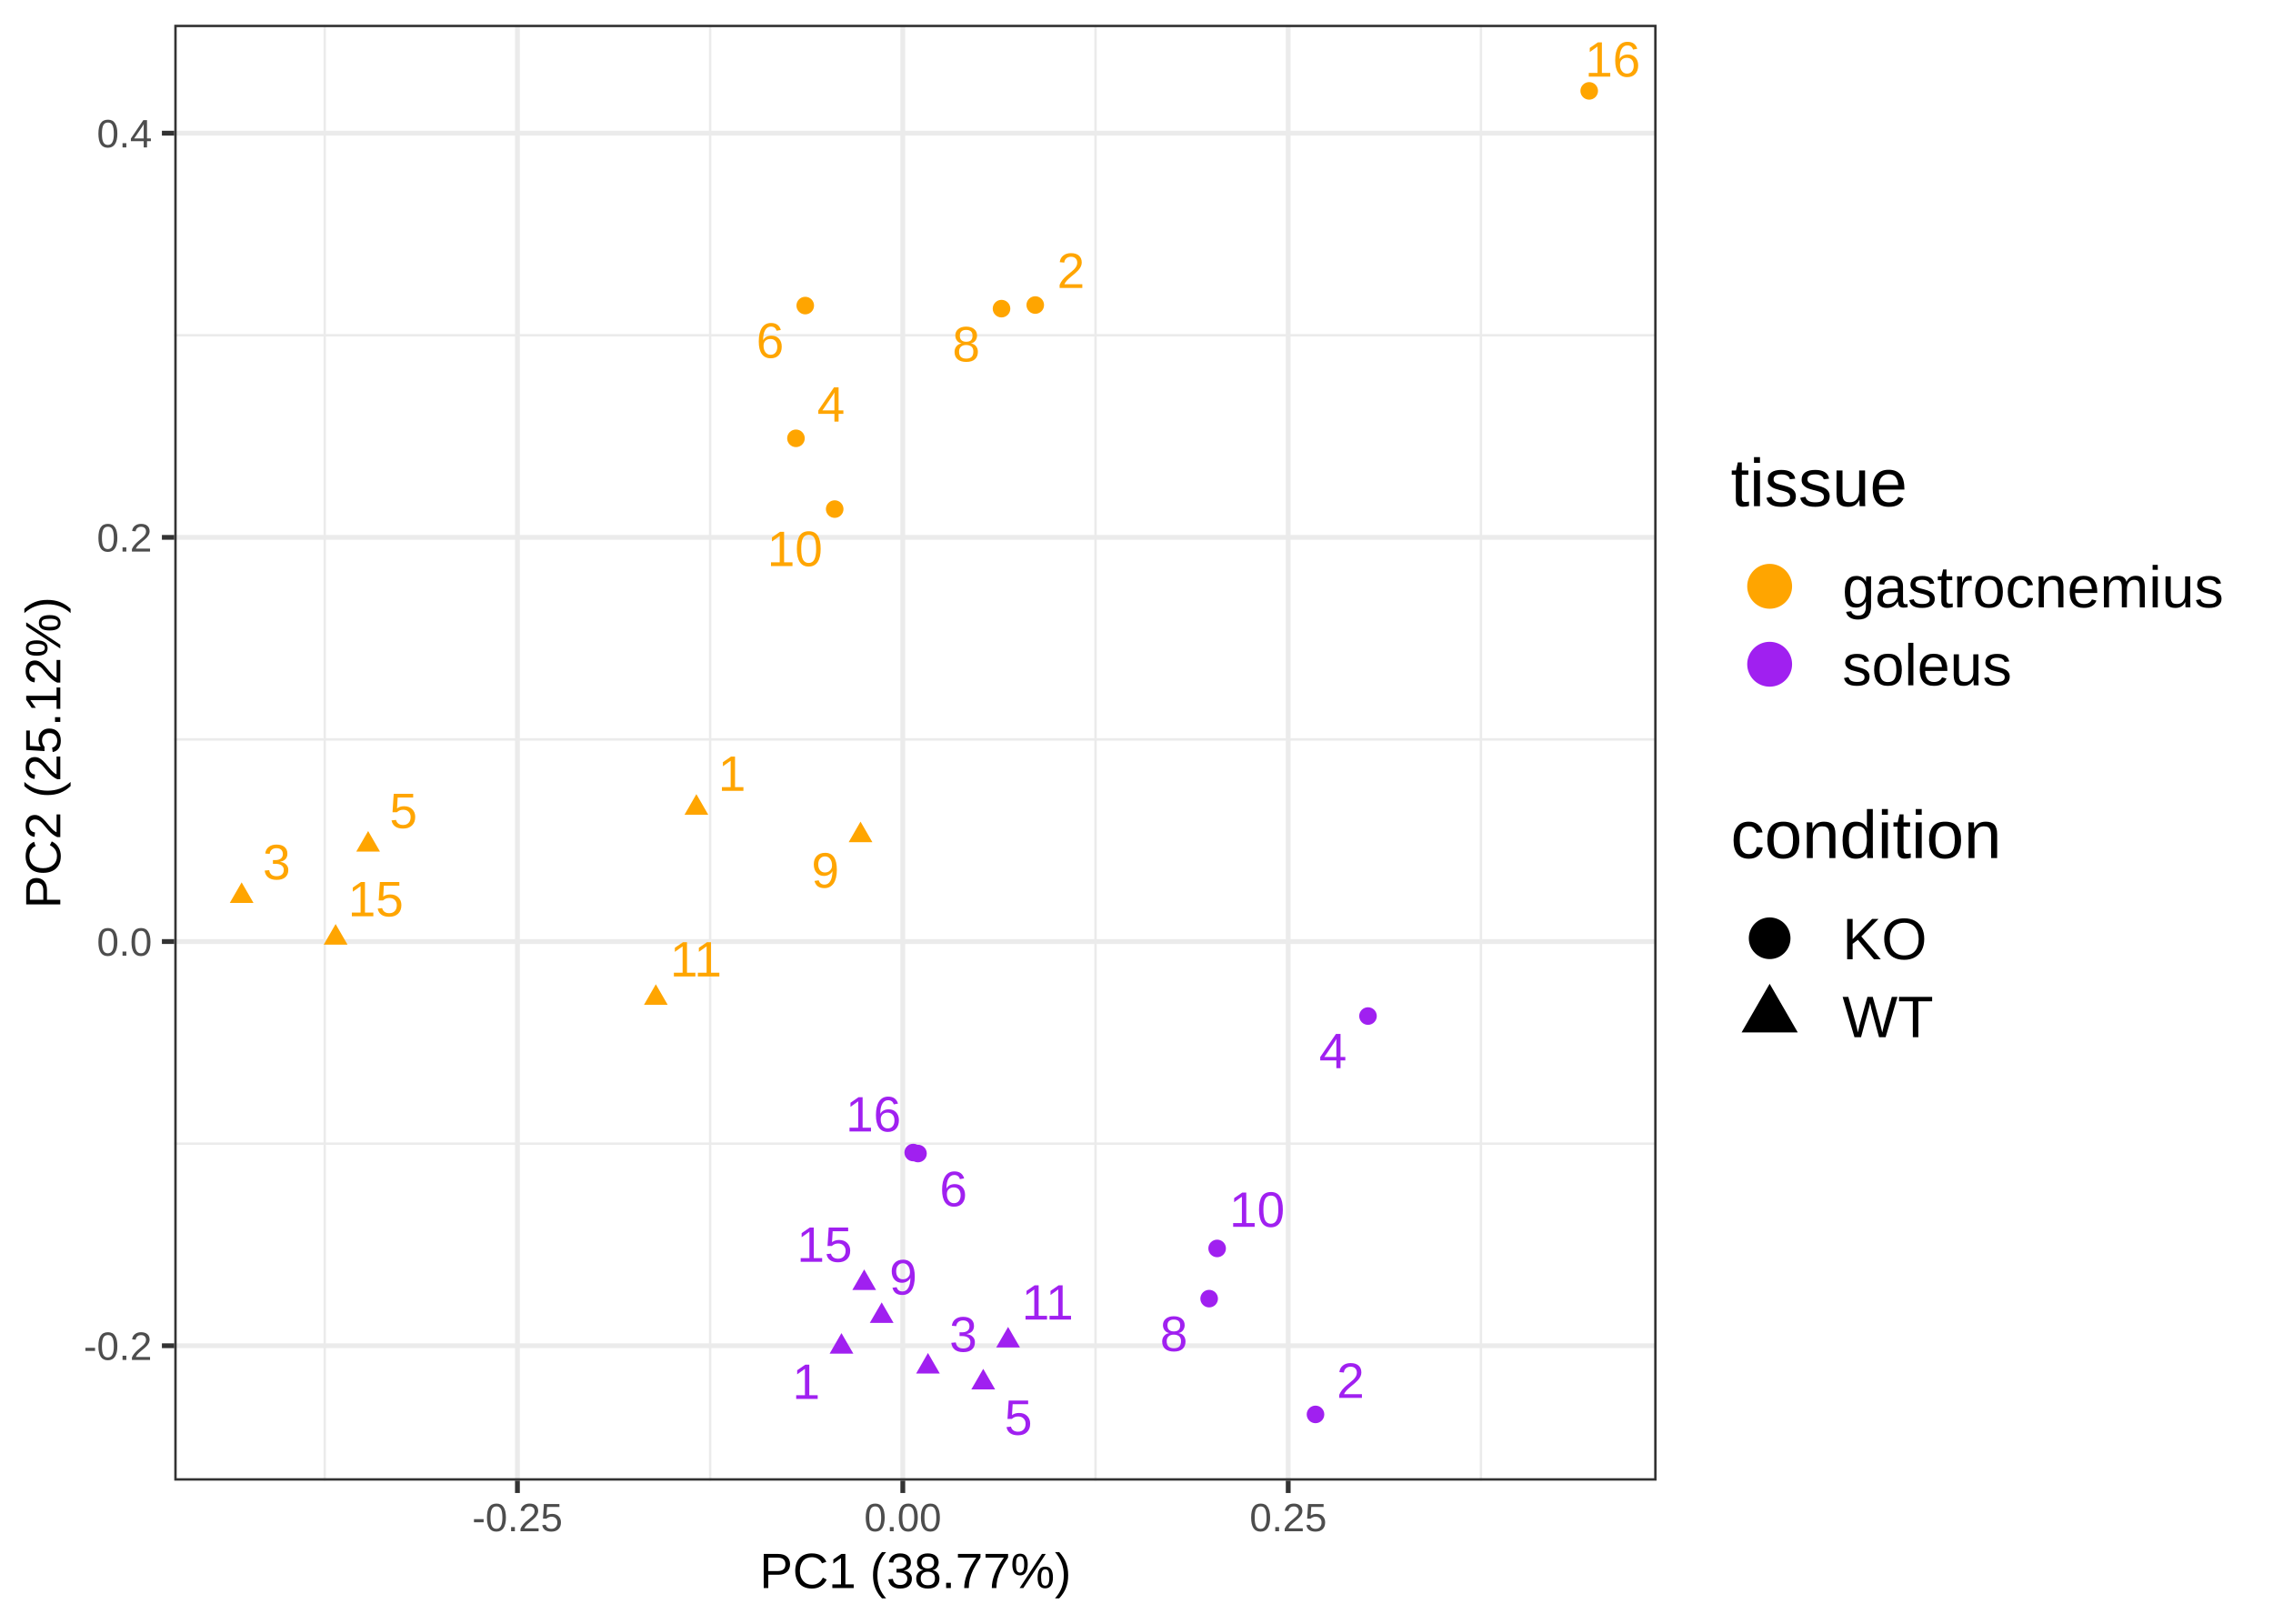
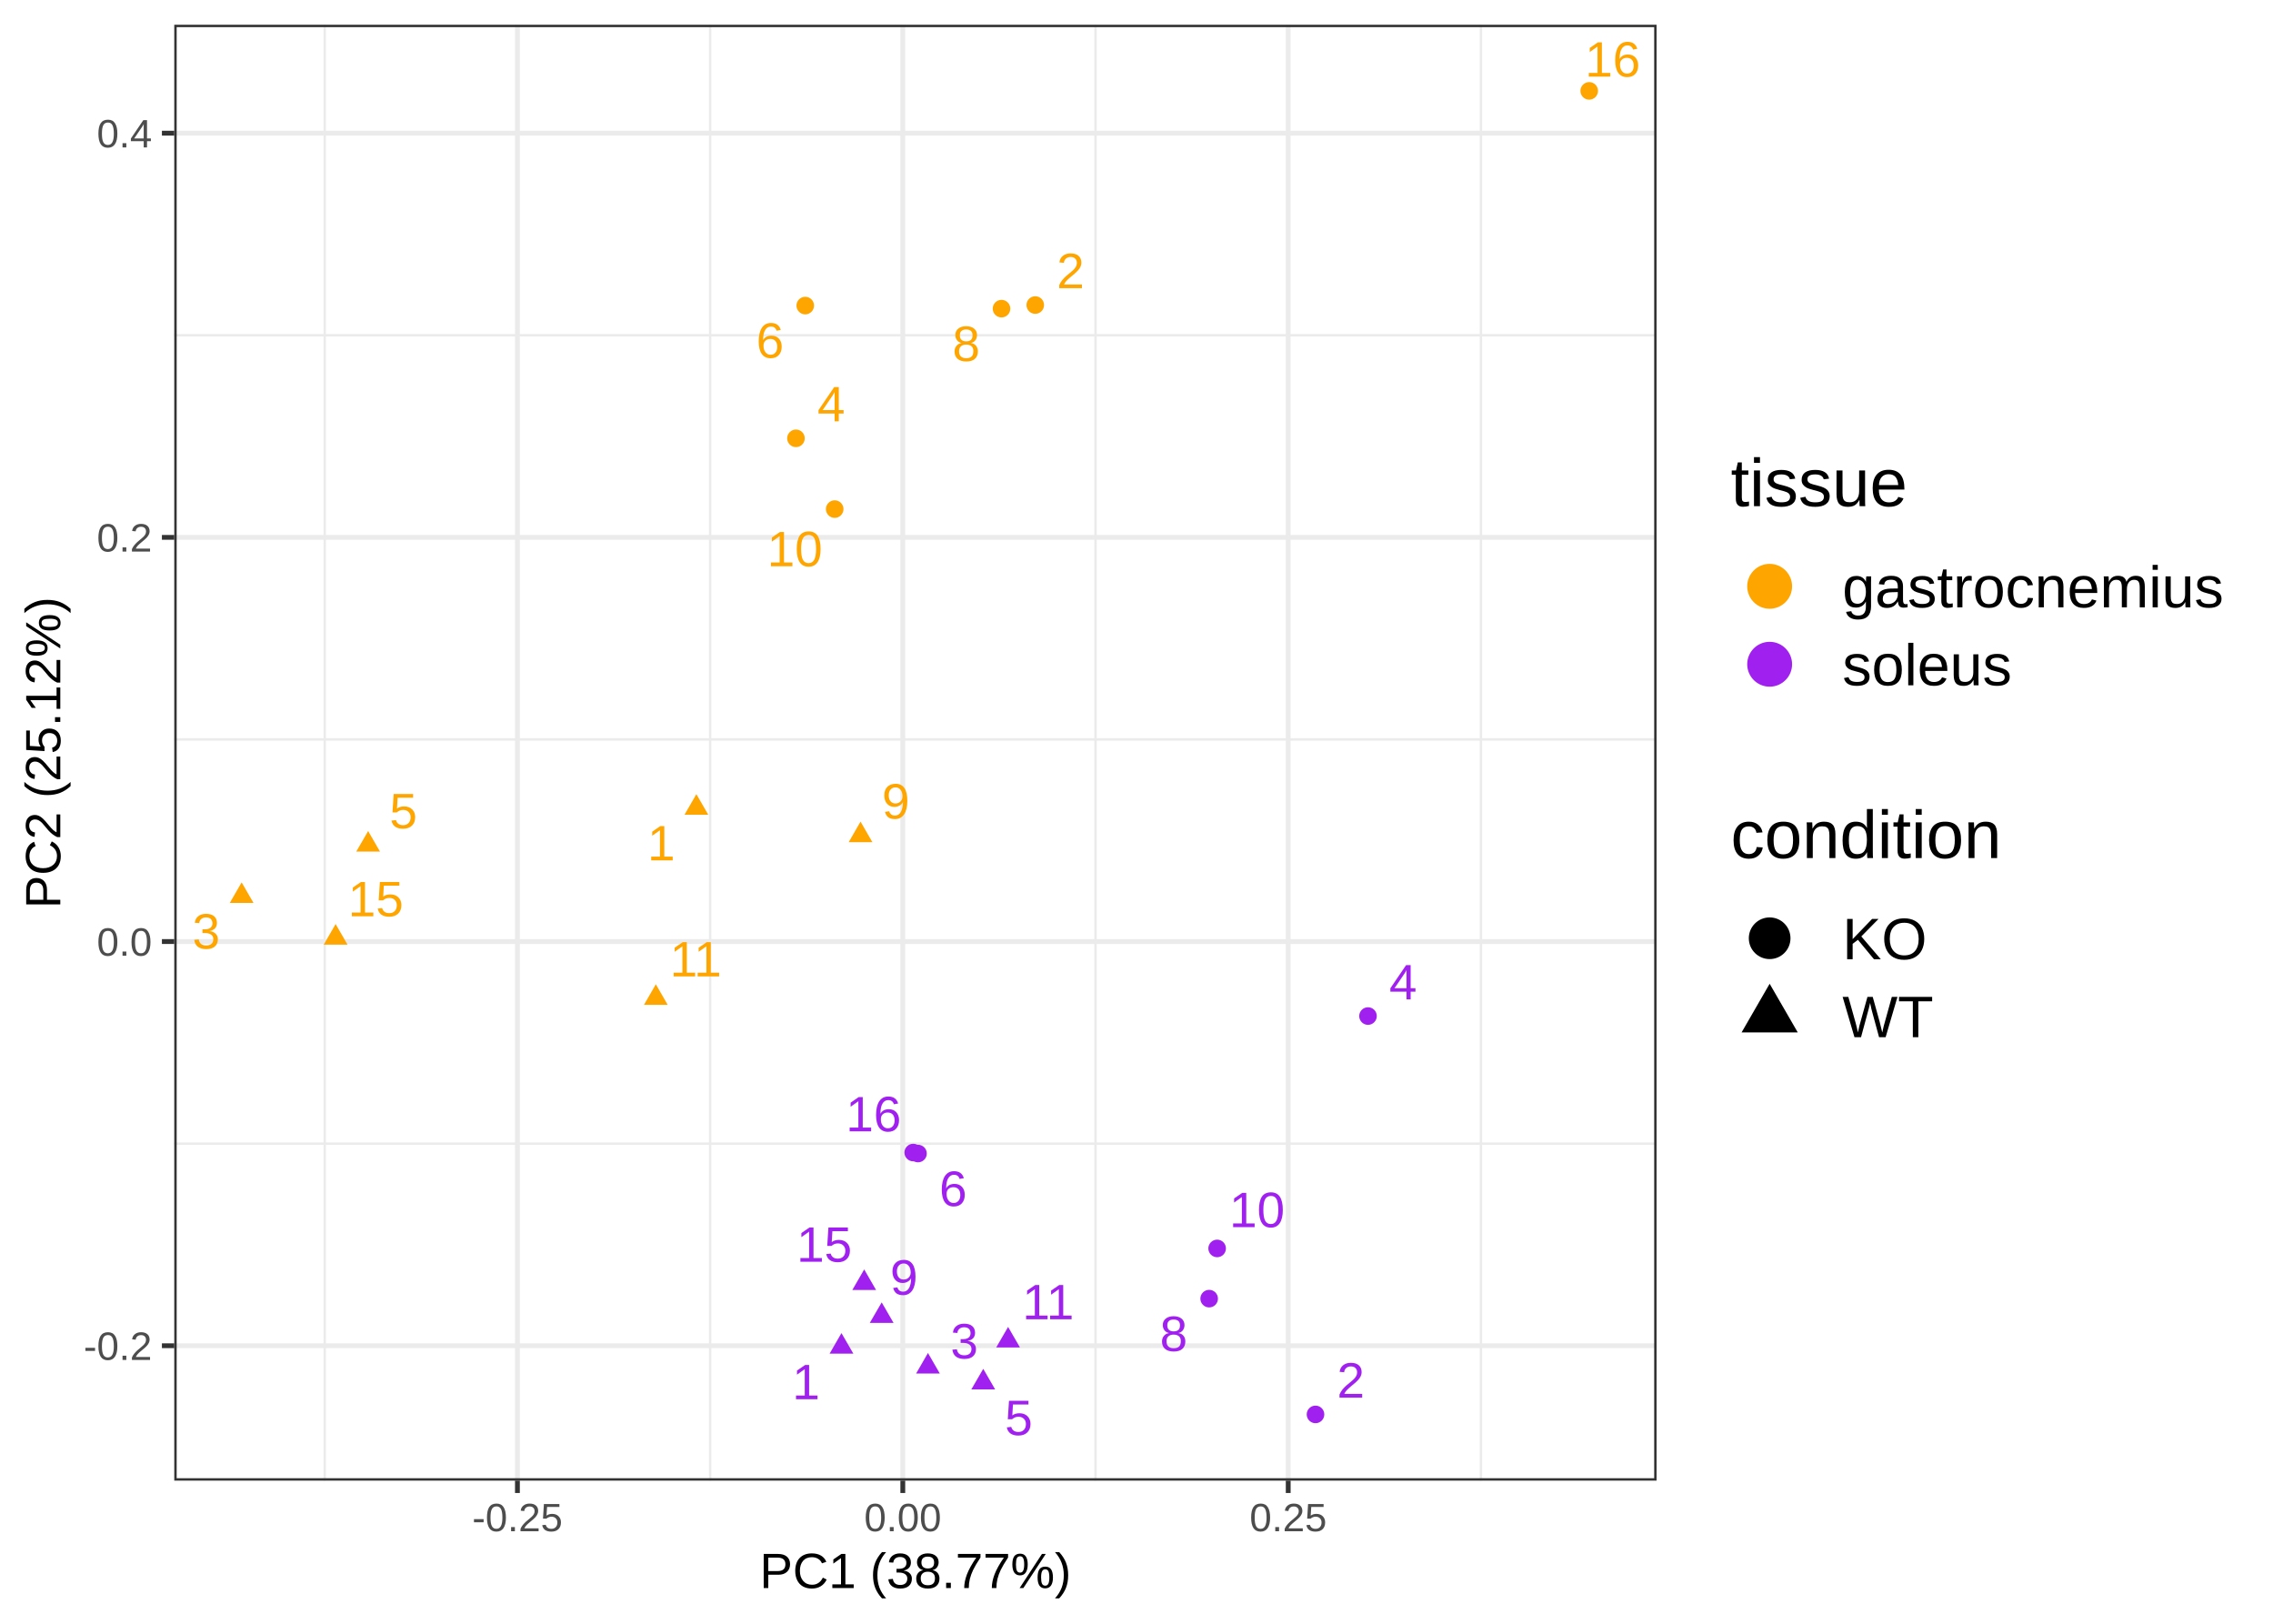
<svg xmlns="http://www.w3.org/2000/svg" class="svglite" width="504.00pt" height="360.00pt" viewBox="0 0 504.00 360.00">
  <defs>
    <style type="text/css">
    .svglite line, .svglite polyline, .svglite polygon, .svglite path, .svglite rect, .svglite circle {
      fill: none;
      stroke: #000000;
      stroke-linecap: round;
      stroke-linejoin: round;
      stroke-miterlimit: 10.00;
    }
    .svglite text {
      white-space: pre;
    }
  </style>
  </defs>
  <rect width="100%" height="100%" style="stroke: none; fill: #FFFFFF;" />
  <defs>
    <clipPath id="cpMC4wMHw1MDQuMDB8MC4wMHwzNjAuMDA=">
      <rect x="0.00" y="0.00" width="504.00" height="360.00" />
    </clipPath>
  </defs>
  <g clip-path="url(#cpMC4wMHw1MDQuMDB8MC4wMHwzNjAuMDA=)">
    <rect x="0" y="0.00" width="504.00" height="360.00" style="stroke-width: 1.07; stroke: #FFFFFF; fill: #FFFFFF;" />
  </g>
  <defs>
    <clipPath id="cpMzguNjR8MzY3LjMyfDUuNDh8MzI4LjI3">
      <rect x="38.64" y="5.48" width="328.68" height="322.79" />
    </clipPath>
  </defs>
  <g clip-path="url(#cpMzguNjR8MzY3LjMyfDUuNDh8MzI4LjI3)">
    <rect x="38.64" y="5.48" width="328.68" height="322.79" style="stroke-width: 1.07; stroke: none; fill: #FFFFFF;" />
    <polyline points="38.64,253.55 367.32,253.55 " style="stroke-width: 0.53; stroke: #EBEBEB; stroke-linecap: butt;" />
    <polyline points="38.64,163.94 367.32,163.94 " style="stroke-width: 0.53; stroke: #EBEBEB; stroke-linecap: butt;" />
    <polyline points="38.64,74.33 367.32,74.33 " style="stroke-width: 0.53; stroke: #EBEBEB; stroke-linecap: butt;" />
    <polyline points="72.00,328.27 72.00,5.48 " style="stroke-width: 0.53; stroke: #EBEBEB; stroke-linecap: butt;" />
    <polyline points="157.46,328.27 157.46,5.48 " style="stroke-width: 0.53; stroke: #EBEBEB; stroke-linecap: butt;" />
    <polyline points="242.91,328.27 242.91,5.48 " style="stroke-width: 0.53; stroke: #EBEBEB; stroke-linecap: butt;" />
    <polyline points="328.37,328.27 328.37,5.48 " style="stroke-width: 0.53; stroke: #EBEBEB; stroke-linecap: butt;" />
    <polyline points="38.64,298.36 367.32,298.36 " style="stroke-width: 1.07; stroke: #EBEBEB; stroke-linecap: butt;" />
    <polyline points="38.64,208.75 367.32,208.75 " style="stroke-width: 1.07; stroke: #EBEBEB; stroke-linecap: butt;" />
    <polyline points="38.64,119.14 367.32,119.14 " style="stroke-width: 1.07; stroke: #EBEBEB; stroke-linecap: butt;" />
    <polyline points="38.64,29.53 367.32,29.53 " style="stroke-width: 1.07; stroke: #EBEBEB; stroke-linecap: butt;" />
    <polyline points="114.73,328.27 114.73,5.48 " style="stroke-width: 1.07; stroke: #EBEBEB; stroke-linecap: butt;" />
    <polyline points="200.18,328.27 200.18,5.48 " style="stroke-width: 1.07; stroke: #EBEBEB; stroke-linecap: butt;" />
    <polyline points="285.64,328.27 285.64,5.48 " style="stroke-width: 1.07; stroke: #EBEBEB; stroke-linecap: butt;" />
    <polygon points="154.41,176.07 157.04,180.63 151.78,180.63 " style="stroke-width: 0.71; stroke: none; fill: #FFA500;" />
    <polygon points="53.58,195.63 56.21,200.19 50.95,200.19 " style="stroke-width: 0.71; stroke: none; fill: #FFA500;" />
    <polygon points="81.63,184.25 84.26,188.81 78.99,188.81 " style="stroke-width: 0.71; stroke: none; fill: #FFA500;" />
    <polygon points="190.81,182.16 193.44,186.72 188.18,186.72 " style="stroke-width: 0.71; stroke: none; fill: #FFA500;" />
    <polygon points="145.42,218.22 148.05,222.78 142.79,222.78 " style="stroke-width: 0.71; stroke: none; fill: #FFA500;" />
    <polygon points="74.42,204.87 77.05,209.43 71.78,209.43 " style="stroke-width: 0.71; stroke: none; fill: #FFA500;" />
    <circle cx="229.55" cy="67.63" r="1.95" style="stroke-width: 0.71; stroke: none; fill: #FFA500;" />
    <circle cx="176.49" cy="97.18" r="1.95" style="stroke-width: 0.71; stroke: none; fill: #FFA500;" />
    <circle cx="178.55" cy="67.75" r="1.95" style="stroke-width: 0.71; stroke: none; fill: #FFA500;" />
    <circle cx="222.07" cy="68.43" r="1.95" style="stroke-width: 0.71; stroke: none; fill: #FFA500;" />
    <circle cx="185.08" cy="112.87" r="1.95" style="stroke-width: 0.71; stroke: none; fill: #FFA500;" />
    <circle cx="352.38" cy="20.15" r="1.95" style="stroke-width: 0.71; stroke: none; fill: #FFA500;" />
    <polygon points="186.58,295.56 189.22,300.12 183.95,300.12 " style="stroke-width: 0.71; stroke: none; fill: #A020F0;" />
    <polygon points="205.76,299.97 208.39,304.53 203.13,304.53 " style="stroke-width: 0.71; stroke: none; fill: #A020F0;" />
    <polygon points="218.02,303.48 220.65,308.04 215.38,308.04 " style="stroke-width: 0.71; stroke: none; fill: #A020F0;" />
    <polygon points="195.50,288.75 198.13,293.30 192.86,293.30 " style="stroke-width: 0.71; stroke: none; fill: #A020F0;" />
    <polygon points="223.53,294.19 226.16,298.75 220.89,298.75 " style="stroke-width: 0.71; stroke: none; fill: #A020F0;" />
    <polygon points="191.62,281.44 194.25,286.00 188.99,286.00 " style="stroke-width: 0.71; stroke: none; fill: #A020F0;" />
    <circle cx="291.69" cy="313.59" r="1.95" style="stroke-width: 0.71; stroke: none; fill: #A020F0;" />
    <circle cx="303.33" cy="225.27" r="1.95" style="stroke-width: 0.71; stroke: none; fill: #A020F0;" />
    <circle cx="203.55" cy="255.75" r="1.95" style="stroke-width: 0.71; stroke: none; fill: #A020F0;" />
    <circle cx="268.11" cy="287.92" r="1.95" style="stroke-width: 0.71; stroke: none; fill: #A020F0;" />
    <circle cx="269.88" cy="276.79" r="1.95" style="stroke-width: 0.71; stroke: none; fill: #A020F0;" />
    <circle cx="202.49" cy="255.53" r="1.95" style="stroke-width: 0.71; stroke: none; fill: #A020F0;" />
-     <text x="162.30" y="175.34" text-anchor="middle" style="font-size: 11.04px;fill: #FFA500; font-family: &quot;Arial&quot;;" textLength="6.13px" lengthAdjust="spacingAndGlyphs">1</text>
-     <text x="61.34" y="194.97" text-anchor="middle" style="font-size: 11.04px;fill: #FFA500; font-family: &quot;Arial&quot;;" textLength="6.13px" lengthAdjust="spacingAndGlyphs">3</text>
-     <text x="89.45" y="183.59" text-anchor="middle" style="font-size: 11.04px;fill: #FFA500; font-family: &quot;Arial&quot;;" textLength="6.13px" lengthAdjust="spacingAndGlyphs">5</text>
-     <text x="183.00" y="196.80" text-anchor="middle" style="font-size: 11.04px;fill: #FFA500; font-family: &quot;Arial&quot;;" textLength="6.13px" lengthAdjust="spacingAndGlyphs">9</text>
-     <text x="154.31" y="216.49" text-anchor="middle" style="font-size: 11.04px;fill: #FFA500; font-family: &quot;Arial&quot;;" textLength="12.27px" lengthAdjust="spacingAndGlyphs">11</text>
-     <text x="83.31" y="203.15" text-anchor="middle" style="font-size: 11.04px;fill: #FFA500; font-family: &quot;Arial&quot;;" textLength="12.27px" lengthAdjust="spacingAndGlyphs">15</text>
-     <text x="237.46" y="63.84" text-anchor="middle" style="font-size: 11.04px;fill: #FFA500; font-family: &quot;Arial&quot;;" textLength="6.13px" lengthAdjust="spacingAndGlyphs">2</text>
-     <text x="184.26" y="93.48" text-anchor="middle" style="font-size: 11.04px;fill: #FFA500; font-family: &quot;Arial&quot;;" textLength="6.13px" lengthAdjust="spacingAndGlyphs">4</text>
-     <text x="170.75" y="79.33" text-anchor="middle" style="font-size: 11.04px;fill: #FFA500; font-family: &quot;Arial&quot;;" textLength="6.13px" lengthAdjust="spacingAndGlyphs">6</text>
-     <text x="214.24" y="80.13" text-anchor="middle" style="font-size: 11.04px;fill: #FFA500; font-family: &quot;Arial&quot;;" textLength="6.13px" lengthAdjust="spacingAndGlyphs">8</text>
-     <text x="176.25" y="125.50" text-anchor="middle" style="font-size: 11.04px;fill: #FFA500; font-family: &quot;Arial&quot;;" textLength="12.27px" lengthAdjust="spacingAndGlyphs">10</text>
+     <text x="146.62" y="190.75" text-anchor="middle" style="font-size: 11.04px;fill: #FFA500; font-family: &quot;Arial&quot;;" textLength="6.13px" lengthAdjust="spacingAndGlyphs">1</text>
+     <text x="45.72" y="210.32" text-anchor="middle" style="font-size: 11.04px;fill: #FFA500; font-family: &quot;Arial&quot;;" textLength="6.13px" lengthAdjust="spacingAndGlyphs">3</text>
+     <text x="89.44" y="183.63" text-anchor="middle" style="font-size: 11.04px;fill: #FFA500; font-family: &quot;Arial&quot;;" textLength="6.13px" lengthAdjust="spacingAndGlyphs">5</text>
+     <text x="198.63" y="181.49" text-anchor="middle" style="font-size: 11.04px;fill: #FFA500; font-family: &quot;Arial&quot;;" textLength="6.13px" lengthAdjust="spacingAndGlyphs">9</text>
+     <text x="154.26" y="216.48" text-anchor="middle" style="font-size: 11.04px;fill: #FFA500; font-family: &quot;Arial&quot;;" textLength="12.27px" lengthAdjust="spacingAndGlyphs">11</text>
+     <text x="83.31" y="203.14" text-anchor="middle" style="font-size: 11.04px;fill: #FFA500; font-family: &quot;Arial&quot;;" textLength="12.27px" lengthAdjust="spacingAndGlyphs">15</text>
+     <text x="237.38" y="63.90" text-anchor="middle" style="font-size: 11.04px;fill: #FFA500; font-family: &quot;Arial&quot;;" textLength="6.13px" lengthAdjust="spacingAndGlyphs">2</text>
+     <text x="184.31" y="93.41" text-anchor="middle" style="font-size: 11.04px;fill: #FFA500; font-family: &quot;Arial&quot;;" textLength="6.13px" lengthAdjust="spacingAndGlyphs">4</text>
+     <text x="170.74" y="79.32" text-anchor="middle" style="font-size: 11.04px;fill: #FFA500; font-family: &quot;Arial&quot;;" textLength="6.13px" lengthAdjust="spacingAndGlyphs">6</text>
+     <text x="214.24" y="80.04" text-anchor="middle" style="font-size: 11.04px;fill: #FFA500; font-family: &quot;Arial&quot;;" textLength="6.13px" lengthAdjust="spacingAndGlyphs">8</text>
+     <text x="176.23" y="125.54" text-anchor="middle" style="font-size: 11.04px;fill: #FFA500; font-family: &quot;Arial&quot;;" textLength="12.27px" lengthAdjust="spacingAndGlyphs">10</text>
    <text x="357.58" y="16.99" text-anchor="middle" style="font-size: 11.04px;fill: #FFA500; font-family: &quot;Arial&quot;;" textLength="12.27px" lengthAdjust="spacingAndGlyphs">16</text>
-     <text x="178.77" y="310.16" text-anchor="middle" style="font-size: 11.04px;fill: #A020F0; font-family: &quot;Arial&quot;;" textLength="6.13px" lengthAdjust="spacingAndGlyphs">1</text>
-     <text x="213.58" y="299.67" text-anchor="middle" style="font-size: 11.04px;fill: #A020F0; font-family: &quot;Arial&quot;;" textLength="6.13px" lengthAdjust="spacingAndGlyphs">3</text>
-     <text x="225.81" y="318.11" text-anchor="middle" style="font-size: 11.04px;fill: #A020F0; font-family: &quot;Arial&quot;;" textLength="6.13px" lengthAdjust="spacingAndGlyphs">5</text>
-     <text x="200.28" y="287.00" text-anchor="middle" style="font-size: 11.04px;fill: #A020F0; font-family: &quot;Arial&quot;;" textLength="6.13px" lengthAdjust="spacingAndGlyphs">9</text>
-     <text x="232.28" y="292.56" text-anchor="middle" style="font-size: 11.04px;fill: #A020F0; font-family: &quot;Arial&quot;;" textLength="12.27px" lengthAdjust="spacingAndGlyphs">11</text>
-     <text x="182.83" y="279.76" text-anchor="middle" style="font-size: 11.04px;fill: #A020F0; font-family: &quot;Arial&quot;;" textLength="12.27px" lengthAdjust="spacingAndGlyphs">15</text>
-     <text x="299.46" y="309.93" text-anchor="middle" style="font-size: 11.04px;fill: #A020F0; font-family: &quot;Arial&quot;;" textLength="6.13px" lengthAdjust="spacingAndGlyphs">2</text>
-     <text x="295.56" y="236.83" text-anchor="middle" style="font-size: 11.04px;fill: #A020F0; font-family: &quot;Arial&quot;;" textLength="6.13px" lengthAdjust="spacingAndGlyphs">4</text>
-     <text x="211.40" y="267.43" text-anchor="middle" style="font-size: 11.04px;fill: #A020F0; font-family: &quot;Arial&quot;;" textLength="6.13px" lengthAdjust="spacingAndGlyphs">6</text>
-     <text x="260.28" y="299.55" text-anchor="middle" style="font-size: 11.04px;fill: #A020F0; font-family: &quot;Arial&quot;;" textLength="6.13px" lengthAdjust="spacingAndGlyphs">8</text>
-     <text x="278.73" y="272.00" text-anchor="middle" style="font-size: 11.04px;fill: #A020F0; font-family: &quot;Arial&quot;;" textLength="12.27px" lengthAdjust="spacingAndGlyphs">10</text>
-     <text x="193.66" y="250.85" text-anchor="middle" style="font-size: 11.04px;fill: #A020F0; font-family: &quot;Arial&quot;;" textLength="12.27px" lengthAdjust="spacingAndGlyphs">16</text>
+     <text x="178.73" y="310.23" text-anchor="middle" style="font-size: 11.04px;fill: #A020F0; font-family: &quot;Arial&quot;;" textLength="6.13px" lengthAdjust="spacingAndGlyphs">1</text>
+     <text x="213.82" y="301.19" text-anchor="middle" style="font-size: 11.04px;fill: #A020F0; font-family: &quot;Arial&quot;;" textLength="6.13px" lengthAdjust="spacingAndGlyphs">3</text>
+     <text x="225.88" y="318.17" text-anchor="middle" style="font-size: 11.04px;fill: #A020F0; font-family: &quot;Arial&quot;;" textLength="6.13px" lengthAdjust="spacingAndGlyphs">5</text>
+     <text x="200.44" y="287.05" text-anchor="middle" style="font-size: 11.04px;fill: #A020F0; font-family: &quot;Arial&quot;;" textLength="6.13px" lengthAdjust="spacingAndGlyphs">9</text>
+     <text x="232.41" y="292.50" text-anchor="middle" style="font-size: 11.04px;fill: #A020F0; font-family: &quot;Arial&quot;;" textLength="12.27px" lengthAdjust="spacingAndGlyphs">11</text>
+     <text x="182.77" y="279.74" text-anchor="middle" style="font-size: 11.04px;fill: #A020F0; font-family: &quot;Arial&quot;;" textLength="12.27px" lengthAdjust="spacingAndGlyphs">15</text>
+     <text x="299.52" y="309.87" text-anchor="middle" style="font-size: 11.04px;fill: #A020F0; font-family: &quot;Arial&quot;;" textLength="6.13px" lengthAdjust="spacingAndGlyphs">2</text>
+     <text x="311.11" y="221.58" text-anchor="middle" style="font-size: 11.04px;fill: #A020F0; font-family: &quot;Arial&quot;;" textLength="6.13px" lengthAdjust="spacingAndGlyphs">4</text>
+     <text x="211.33" y="267.38" text-anchor="middle" style="font-size: 11.04px;fill: #A020F0; font-family: &quot;Arial&quot;;" textLength="6.13px" lengthAdjust="spacingAndGlyphs">6</text>
+     <text x="260.24" y="299.54" text-anchor="middle" style="font-size: 11.04px;fill: #A020F0; font-family: &quot;Arial&quot;;" textLength="6.13px" lengthAdjust="spacingAndGlyphs">8</text>
+     <text x="278.72" y="272.07" text-anchor="middle" style="font-size: 11.04px;fill: #A020F0; font-family: &quot;Arial&quot;;" textLength="12.27px" lengthAdjust="spacingAndGlyphs">10</text>
+     <text x="193.69" y="250.83" text-anchor="middle" style="font-size: 11.04px;fill: #A020F0; font-family: &quot;Arial&quot;;" textLength="12.27px" lengthAdjust="spacingAndGlyphs">16</text>
    <rect x="38.64" y="5.48" width="328.68" height="322.79" style="stroke-width: 1.07; stroke: #333333;" />
  </g>
  <g clip-path="url(#cpMC4wMHw1MDQuMDB8MC4wMHwzNjAuMDA=)">
    <text x="33.71" y="301.51" text-anchor="end" style="font-size: 8.80px;fill: #4D4D4D; font-family: &quot;Arial&quot;;" textLength="15.16px" lengthAdjust="spacingAndGlyphs">-0.2</text>
    <text x="33.71" y="211.90" text-anchor="end" style="font-size: 8.80px;fill: #4D4D4D; font-family: &quot;Arial&quot;;" textLength="12.23px" lengthAdjust="spacingAndGlyphs">0.0</text>
    <text x="33.71" y="122.29" text-anchor="end" style="font-size: 8.80px;fill: #4D4D4D; font-family: &quot;Arial&quot;;" textLength="12.23px" lengthAdjust="spacingAndGlyphs">0.2</text>
    <text x="33.71" y="32.68" text-anchor="end" style="font-size: 8.80px;fill: #4D4D4D; font-family: &quot;Arial&quot;;" textLength="12.23px" lengthAdjust="spacingAndGlyphs">0.4</text>
    <polyline points="35.90,298.36 38.64,298.36 " style="stroke-width: 1.07; stroke: #333333; stroke-linecap: butt;" />
    <polyline points="35.90,208.75 38.64,208.75 " style="stroke-width: 1.07; stroke: #333333; stroke-linecap: butt;" />
    <polyline points="35.90,119.14 38.64,119.14 " style="stroke-width: 1.07; stroke: #333333; stroke-linecap: butt;" />
    <polyline points="35.90,29.53 38.64,29.53 " style="stroke-width: 1.07; stroke: #333333; stroke-linecap: butt;" />
    <polyline points="114.73,331.01 114.73,328.27 " style="stroke-width: 1.07; stroke: #333333; stroke-linecap: butt;" />
    <polyline points="200.18,331.01 200.18,328.27 " style="stroke-width: 1.07; stroke: #333333; stroke-linecap: butt;" />
    <polyline points="285.64,331.01 285.64,328.27 " style="stroke-width: 1.07; stroke: #333333; stroke-linecap: butt;" />
    <text x="114.73" y="339.50" text-anchor="middle" style="font-size: 8.80px;fill: #4D4D4D; font-family: &quot;Arial&quot;;" textLength="20.06px" lengthAdjust="spacingAndGlyphs">-0.25</text>
    <text x="200.18" y="339.50" text-anchor="middle" style="font-size: 8.80px;fill: #4D4D4D; font-family: &quot;Arial&quot;;" textLength="17.13px" lengthAdjust="spacingAndGlyphs">0.00</text>
    <text x="285.64" y="339.50" text-anchor="middle" style="font-size: 8.80px;fill: #4D4D4D; font-family: &quot;Arial&quot;;" textLength="17.13px" lengthAdjust="spacingAndGlyphs">0.25</text>
    <text x="202.98" y="352.09" text-anchor="middle" style="font-size: 11.00px; font-family: &quot;Arial&quot;;" textLength="69.09px" lengthAdjust="spacingAndGlyphs">PC1 (38.77%)</text>
    <text transform="translate(13.37,166.87) rotate(-90)" text-anchor="middle" style="font-size: 11.00px; font-family: &quot;Arial&quot;;" textLength="69.09px" lengthAdjust="spacingAndGlyphs">PC2 (25.12%)</text>
    <rect x="378.27" y="94.33" width="120.25" height="67.07" style="stroke-width: 1.07; stroke: none; fill: #FFFFFF;" />
    <text x="383.75" y="112.23" style="font-size: 15.00px; font-family: &quot;Arial&quot;;" textLength="39.20px" lengthAdjust="spacingAndGlyphs">tissue</text>
    <rect x="383.75" y="121.35" width="17.28" height="17.28" style="stroke-width: 1.07; stroke: none; fill: #FFFFFF;" />
    <circle cx="392.39" cy="129.99" r="4.62" style="stroke-width: 0.71; stroke: #FFA500; fill: #FFA500;" />
    <rect x="383.75" y="138.63" width="17.28" height="17.28" style="stroke-width: 1.07; stroke: none; fill: #FFFFFF;" />
    <circle cx="392.39" cy="147.27" r="4.62" style="stroke-width: 0.71; stroke: #A020F0; fill: #A020F0;" />
    <text x="408.51" y="134.66" style="font-size: 13.00px; font-family: &quot;Arial&quot;;" textLength="84.54px" lengthAdjust="spacingAndGlyphs">gastrocnemius</text>
    <text x="408.51" y="151.94" style="font-size: 13.00px; font-family: &quot;Arial&quot;;" textLength="37.58px" lengthAdjust="spacingAndGlyphs">soleus</text>
    <rect x="378.27" y="172.35" width="71.02" height="67.07" style="stroke-width: 1.07; stroke: none; fill: #FFFFFF;" />
    <text x="383.75" y="190.25" style="font-size: 15.00px; font-family: &quot;Arial&quot;;" textLength="60.06px" lengthAdjust="spacingAndGlyphs">condition</text>
    <rect x="383.75" y="199.38" width="17.28" height="17.28" style="stroke-width: 1.07; stroke: none; fill: #FFFFFF;" />
    <circle cx="392.39" cy="208.02" r="4.62" style="stroke-width: 0.71; stroke: none; fill: #000000;" />
    <rect x="383.75" y="216.66" width="17.28" height="17.28" style="stroke-width: 1.07; stroke: none; fill: #FFFFFF;" />
    <polygon points="392.39,218.11 398.62,228.89 386.17,228.89 " style="stroke-width: 0.71; stroke: none; fill: #000000;" />
    <text x="408.51" y="212.68" style="font-size: 13.00px; font-family: &quot;Arial&quot;;" textLength="18.78px" lengthAdjust="spacingAndGlyphs">KO</text>
    <text x="408.51" y="229.96" style="font-size: 13.00px; font-family: &quot;Arial&quot;;" textLength="20.21px" lengthAdjust="spacingAndGlyphs">WT</text>
  </g>
</svg>
